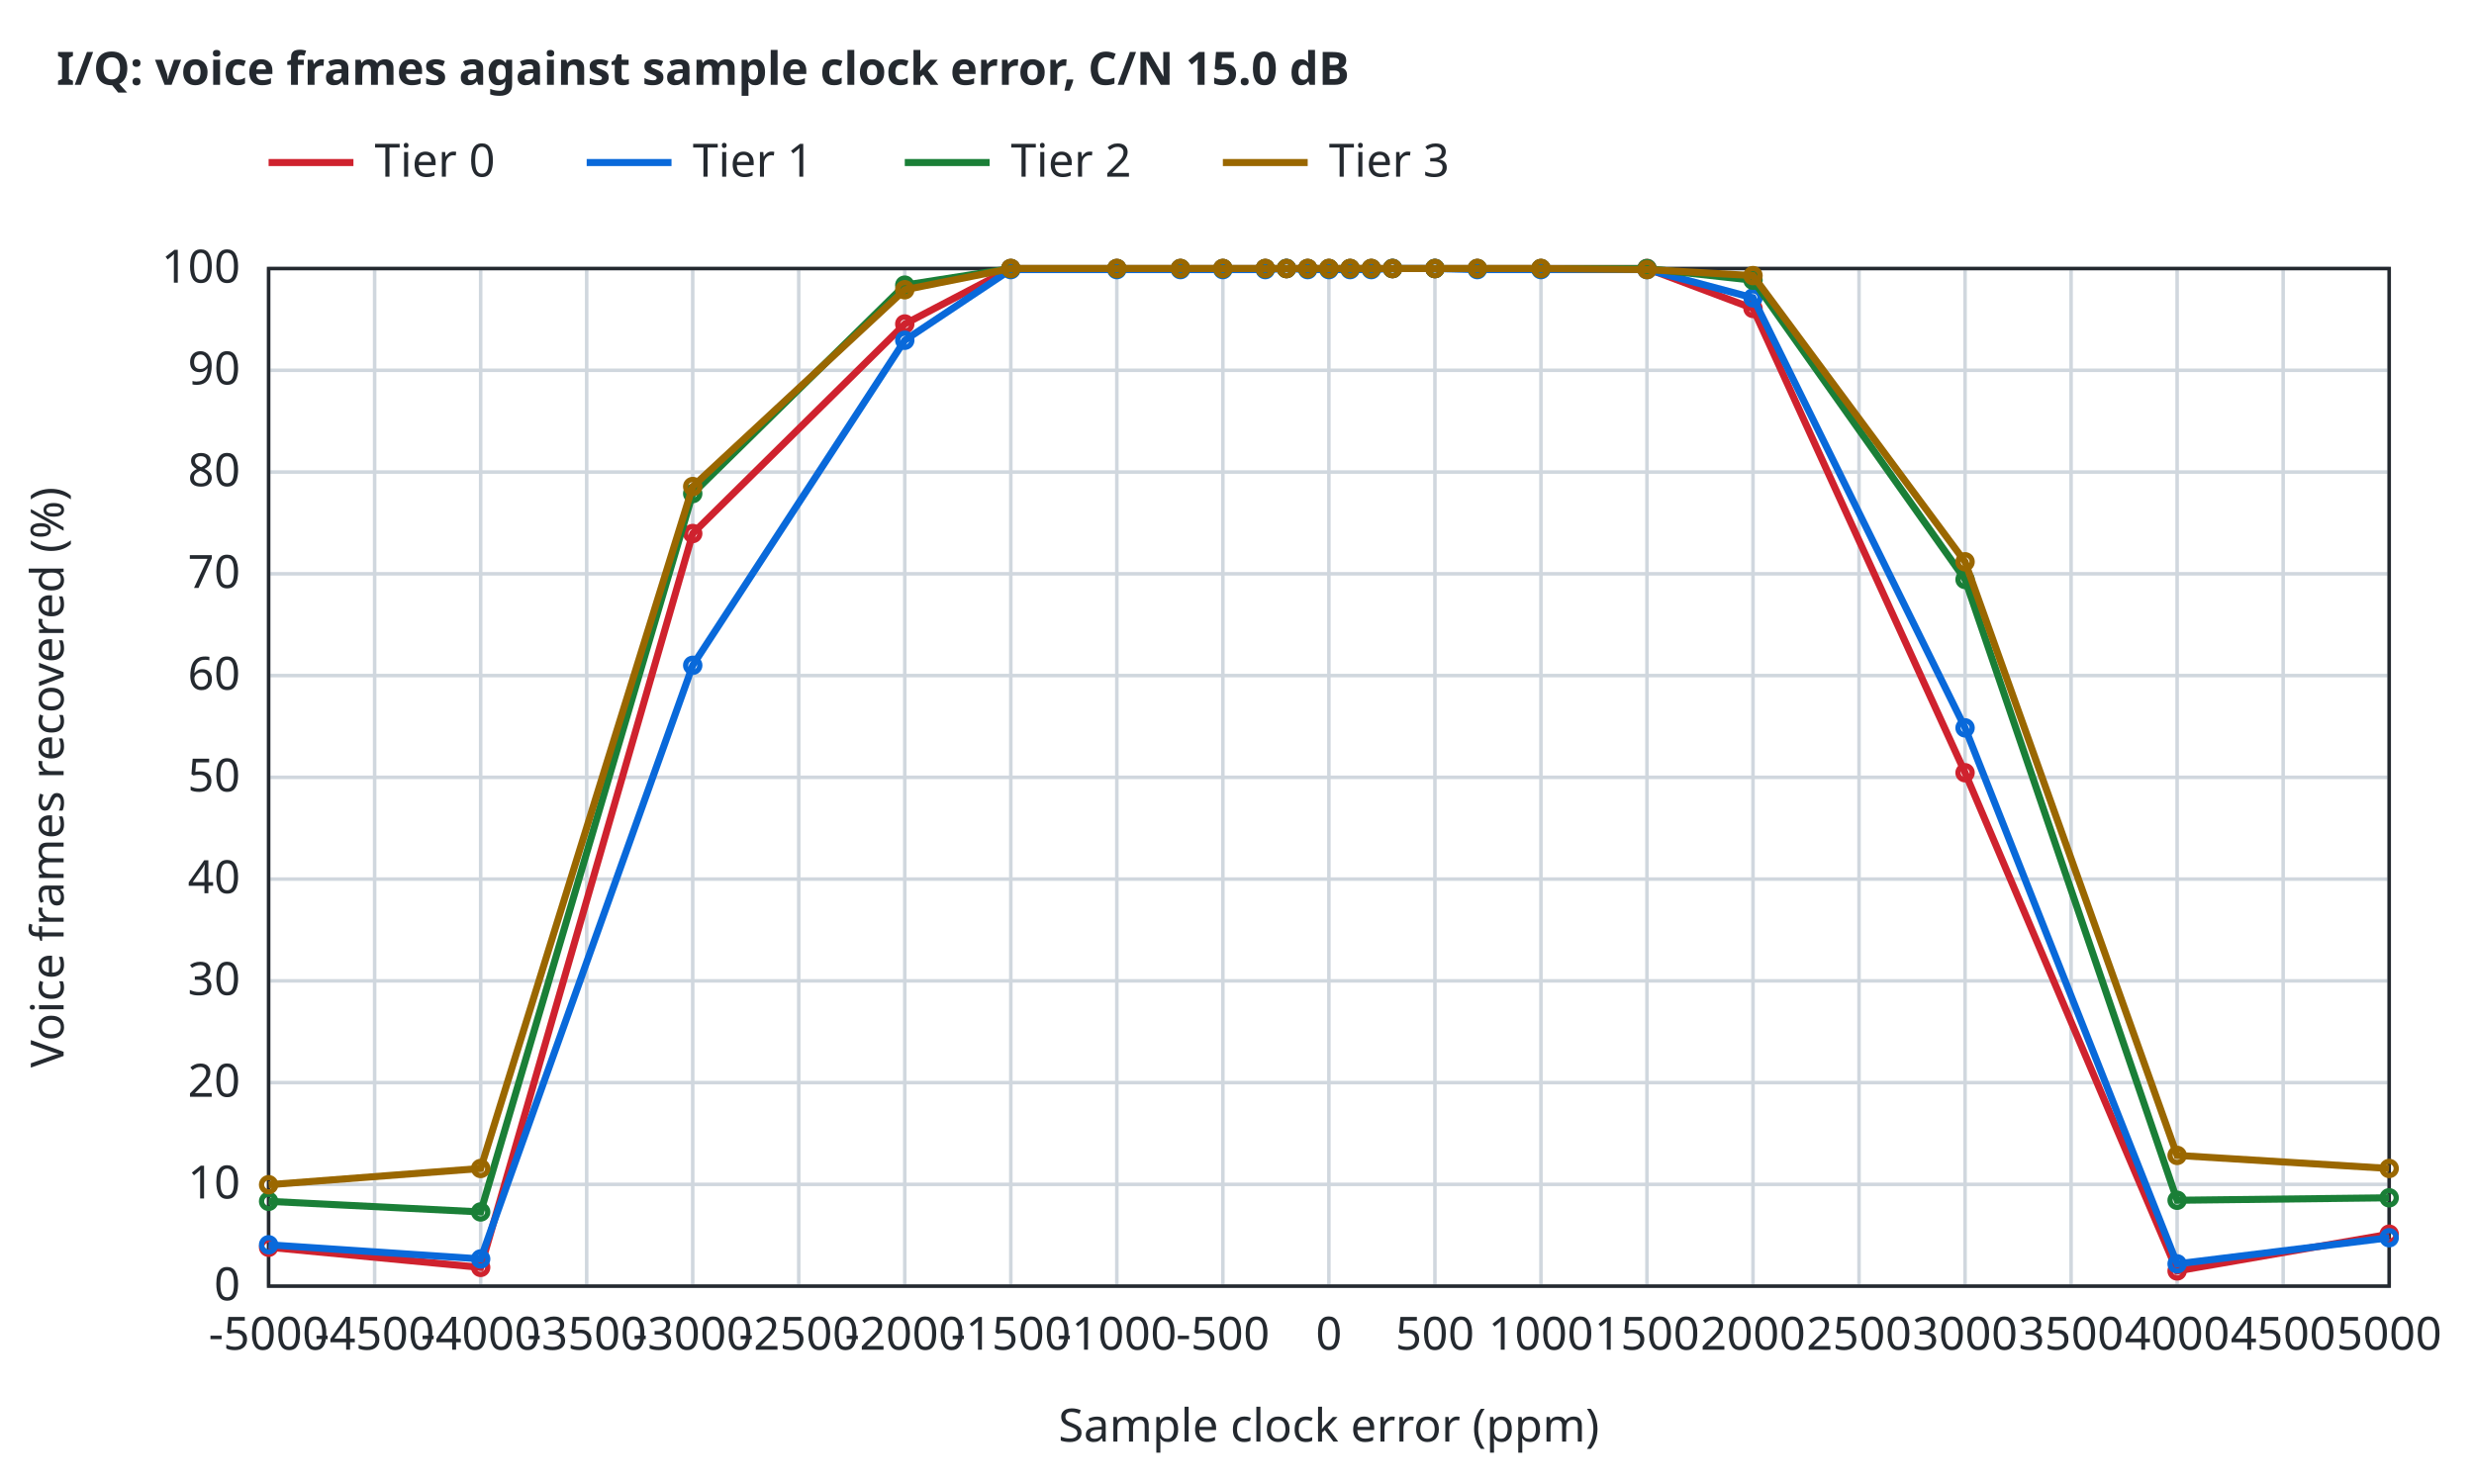
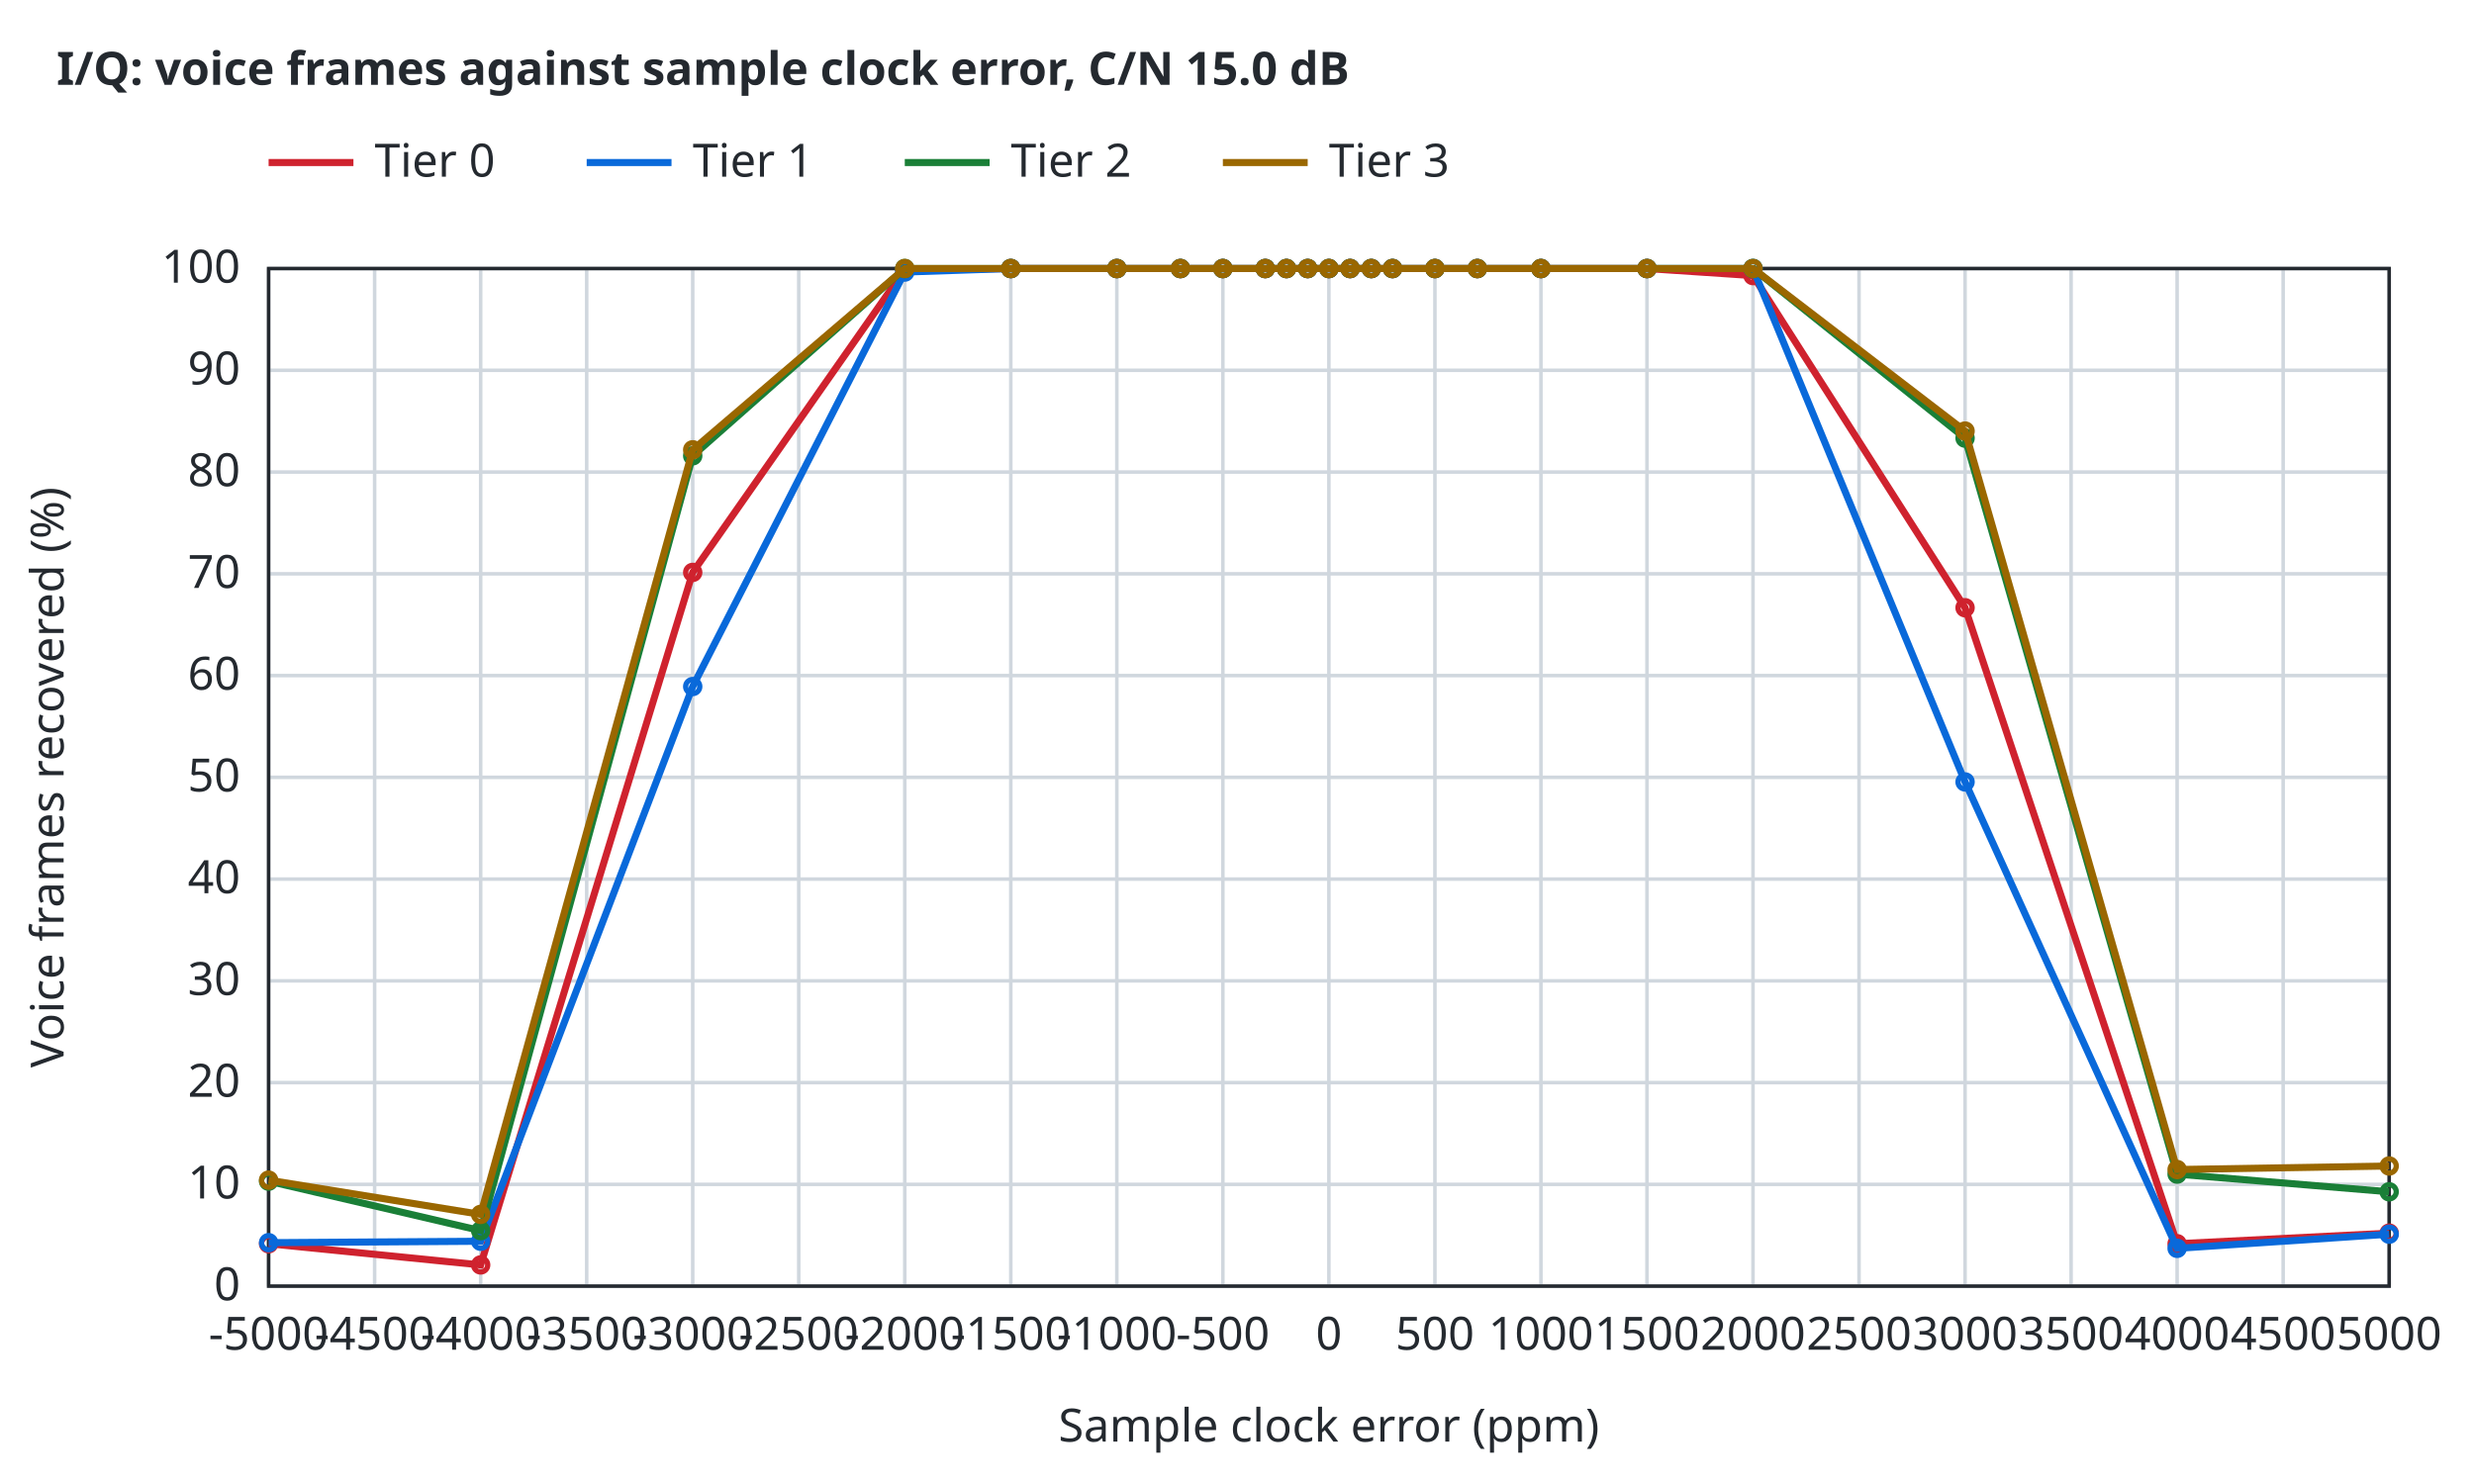
<svg xmlns="http://www.w3.org/2000/svg" width="700" height="420" viewBox="0 0 700 420">
  <style>text{font-family:sans-serif;font-size:13px;fill:#24292f}.t{font-weight:600}.bg{fill:#ffffff}.ax{stroke:#24292f;stroke-width:1;fill:none}.gr{stroke:#d0d7de;stroke-width:1}.mi{stroke:#eaeef2;stroke-width:1}.r0{stroke:#6e7781}.r1{stroke:#bc4c00}.r2{stroke:#8250df}.r3{stroke:#1b7c83}.r4{stroke:#9a6700}.s1{stroke:#cf222e}.s2{stroke:#0969da}.s3{stroke:#1a7f37}.s4{stroke:#9a6700}.q0{fill:#6e7781}.q1{fill:#bc4c00}.q2{fill:#8250df}.f1{fill:#cf222e}.f2{fill:#0969da}.f3{fill:#1a7f37}.f4{fill:#9a6700}.l{fill:none;stroke-width:2}.p{fill:none;stroke-width:1.5}.e{fill:none;stroke-width:1;stroke-opacity:.25}@media (prefers-color-scheme:dark){text{fill:#e6edf3}.bg{fill:#0d1117}.ax{stroke:#8b949e}.gr{stroke:#30363d}.mi{stroke:#21262d}.r0{stroke:#8b949e}.r1{stroke:#f0883e}.r2{stroke:#d2a8ff}.r3{stroke:#39c5cf}.r4{stroke:#d29922}.s1{stroke:#ff7b72}.s2{stroke:#58a6ff}.s3{stroke:#3fb950}.s4{stroke:#d29922}.q0{fill:#8b949e}.q1{fill:#f0883e}.q2{fill:#d2a8ff}.f1{fill:#ff7b72}.f2{fill:#58a6ff}.f3{fill:#3fb950}.f4{fill:#d29922}}</style>
  <rect class="bg" width="100%" height="100%" />
  <text class="t" x="16" y="24">I/Q: voice frames against sample clock error, C/N 15.0 dB</text>
  <line class="gr" x1="76.0" y1="364.0" x2="76.0" y2="76.0" />
  <text x="76.0" y="382.0" text-anchor="middle">-5000</text>
  <line class="gr" x1="106.0" y1="364.0" x2="106.0" y2="76.0" />
  <text x="106.0" y="382.0" text-anchor="middle">-4500</text>
  <line class="gr" x1="136.0" y1="364.0" x2="136.0" y2="76.0" />
  <text x="136.0" y="382.0" text-anchor="middle">-4000</text>
  <line class="gr" x1="166.0" y1="364.0" x2="166.0" y2="76.0" />
  <text x="166.0" y="382.0" text-anchor="middle">-3500</text>
  <line class="gr" x1="196.0" y1="364.0" x2="196.0" y2="76.0" />
  <text x="196.0" y="382.0" text-anchor="middle">-3000</text>
  <line class="gr" x1="226.0" y1="364.0" x2="226.0" y2="76.0" />
  <text x="226.0" y="382.0" text-anchor="middle">-2500</text>
  <line class="gr" x1="256.0" y1="364.0" x2="256.0" y2="76.0" />
  <text x="256.0" y="382.0" text-anchor="middle">-2000</text>
  <line class="gr" x1="286.0" y1="364.0" x2="286.0" y2="76.0" />
  <text x="286.0" y="382.0" text-anchor="middle">-1500</text>
  <line class="gr" x1="316.0" y1="364.0" x2="316.0" y2="76.0" />
  <text x="316.0" y="382.0" text-anchor="middle">-1000</text>
  <line class="gr" x1="346.0" y1="364.0" x2="346.0" y2="76.0" />
  <text x="346.0" y="382.0" text-anchor="middle">-500</text>
  <line class="gr" x1="376.0" y1="364.0" x2="376.0" y2="76.0" />
  <text x="376.0" y="382.0" text-anchor="middle">0</text>
  <line class="gr" x1="406.0" y1="364.0" x2="406.0" y2="76.0" />
  <text x="406.0" y="382.0" text-anchor="middle">500</text>
  <line class="gr" x1="436.0" y1="364.0" x2="436.0" y2="76.0" />
  <text x="436.0" y="382.0" text-anchor="middle">1000</text>
  <line class="gr" x1="466.0" y1="364.0" x2="466.0" y2="76.0" />
  <text x="466.0" y="382.0" text-anchor="middle">1500</text>
  <line class="gr" x1="496.0" y1="364.0" x2="496.0" y2="76.0" />
  <text x="496.0" y="382.0" text-anchor="middle">2000</text>
  <line class="gr" x1="526.0" y1="364.0" x2="526.0" y2="76.0" />
  <text x="526.0" y="382.0" text-anchor="middle">2500</text>
  <line class="gr" x1="556.0" y1="364.0" x2="556.0" y2="76.0" />
  <text x="556.0" y="382.0" text-anchor="middle">3000</text>
  <line class="gr" x1="586.0" y1="364.0" x2="586.0" y2="76.0" />
  <text x="586.0" y="382.0" text-anchor="middle">3500</text>
  <line class="gr" x1="616.0" y1="364.0" x2="616.0" y2="76.0" />
  <text x="616.0" y="382.0" text-anchor="middle">4000</text>
  <line class="gr" x1="646.0" y1="364.0" x2="646.0" y2="76.0" />
  <text x="646.0" y="382.0" text-anchor="middle">4500</text>
  <line class="gr" x1="676.0" y1="364.0" x2="676.0" y2="76.0" />
  <text x="676.0" y="382.0" text-anchor="middle">5000</text>
  <line class="gr" x1="76.0" y1="364.0" x2="676.0" y2="364.0" />
  <text x="68.0" y="368.0" text-anchor="end">0</text>
  <line class="gr" x1="76.0" y1="335.2" x2="676.0" y2="335.2" />
  <text x="68.0" y="339.2" text-anchor="end">10</text>
  <line class="gr" x1="76.0" y1="306.4" x2="676.0" y2="306.4" />
  <text x="68.0" y="310.4" text-anchor="end">20</text>
  <line class="gr" x1="76.0" y1="277.6" x2="676.0" y2="277.6" />
  <text x="68.0" y="281.6" text-anchor="end">30</text>
  <line class="gr" x1="76.0" y1="248.8" x2="676.0" y2="248.8" />
  <text x="68.0" y="252.8" text-anchor="end">40</text>
  <line class="gr" x1="76.0" y1="220.0" x2="676.0" y2="220.0" />
  <text x="68.0" y="224.0" text-anchor="end">50</text>
  <line class="gr" x1="76.0" y1="191.2" x2="676.0" y2="191.2" />
  <text x="68.0" y="195.2" text-anchor="end">60</text>
  <line class="gr" x1="76.0" y1="162.4" x2="676.0" y2="162.4" />
  <text x="68.0" y="166.4" text-anchor="end">70</text>
  <line class="gr" x1="76.0" y1="133.6" x2="676.0" y2="133.6" />
  <text x="68.0" y="137.6" text-anchor="end">80</text>
  <line class="gr" x1="76.0" y1="104.8" x2="676.0" y2="104.8" />
  <text x="68.0" y="108.8" text-anchor="end">90</text>
  <line class="gr" x1="76.0" y1="76.0" x2="676.0" y2="76.0" />
  <text x="68.0" y="80.0" text-anchor="end">100</text>
  <rect class="ax" x="76.0" y="76.0" width="600.0" height="288.0" />
  <text x="376.0" y="408.0" text-anchor="middle">Sample clock error (ppm)</text>
  <text x="18" y="220.0" text-anchor="middle" transform="rotate(-90 18 220.0)">Voice frames recovered (%)</text>
-   <path class="l s1" d="M76.0,353.0 L136.0,358.7 L196.0,151.0 L256.0,91.7 L286.0,76.0 L316.0,76.0 L334.0,76.0 L346.0,76.0 L358.0,76.0 L364.0,76.0 L370.0,76.0 L376.0,76.0 L382.0,76.0 L388.0,76.0 L394.0,76.0 L406.0,76.0 L418.0,76.0 L436.0,76.0 L466.0,76.0 L496.0,87.3 L556.0,218.7 L616.0,359.7 L676.0,349.3" />
-   <circle class="p s1" cx="76.0" cy="353.0" r="2" />
-   <circle class="p s1" cx="136.0" cy="358.7" r="2" />
-   <circle class="p s1" cx="196.0" cy="151.0" r="2" />
-   <circle class="p s1" cx="256.0" cy="91.7" r="2" />
+   <path class="l s1" d="M76.0,352.0 L136.0,358.0 L196.0,162.0 L256.0,76.3 L286.0,76.0 L316.0,76.0 L334.0,76.0 L346.0,76.0 L358.0,76.0 L364.0,76.0 L370.0,76.0 L376.0,76.0 L382.0,76.0 L388.0,76.0 L394.0,76.0 L406.0,76.0 L418.0,76.0 L436.0,76.0 L466.0,76.0 L496.0,78.0 L556.0,172.0 L616.0,352.0 L676.0,349.0" />
+   <circle class="p s1" cx="76.0" cy="352.0" r="2" />
+   <circle class="p s1" cx="136.0" cy="358.0" r="2" />
+   <circle class="p s1" cx="196.0" cy="162.0" r="2" />
+   <circle class="p s1" cx="256.0" cy="76.3" r="2" />
  <circle class="p s1" cx="286.0" cy="76.0" r="2" />
  <circle class="p s1" cx="316.0" cy="76.0" r="2" />
  <circle class="p s1" cx="334.0" cy="76.0" r="2" />
  <circle class="p s1" cx="346.0" cy="76.0" r="2" />
  <circle class="p s1" cx="358.0" cy="76.0" r="2" />
  <circle class="p s1" cx="364.0" cy="76.0" r="2" />
  <circle class="p s1" cx="370.0" cy="76.0" r="2" />
  <circle class="p s1" cx="376.0" cy="76.0" r="2" />
  <circle class="p s1" cx="382.0" cy="76.0" r="2" />
  <circle class="p s1" cx="388.0" cy="76.0" r="2" />
  <circle class="p s1" cx="394.0" cy="76.0" r="2" />
  <circle class="p s1" cx="406.0" cy="76.0" r="2" />
  <circle class="p s1" cx="418.0" cy="76.0" r="2" />
  <circle class="p s1" cx="436.0" cy="76.0" r="2" />
  <circle class="p s1" cx="466.0" cy="76.0" r="2" />
-   <circle class="p s1" cx="496.0" cy="87.3" r="2" />
-   <circle class="p s1" cx="556.0" cy="218.7" r="2" />
-   <circle class="p s1" cx="616.0" cy="359.7" r="2" />
-   <circle class="p s1" cx="676.0" cy="349.3" r="2" />
-   <path class="l s2" d="M76.0,352.3 L136.0,356.3 L196.0,188.3 L256.0,96.3 L286.0,76.3 L316.0,76.3 L334.0,76.3 L346.0,76.3 L358.0,76.3 L364.0,76.0 L370.0,76.3 L376.0,76.3 L382.0,76.3 L388.0,76.3 L394.0,76.0 L406.0,76.0 L418.0,76.3 L436.0,76.3 L466.0,76.3 L496.0,84.3 L556.0,206.0 L616.0,357.7 L676.0,350.3" />
-   <circle class="p s2" cx="76.0" cy="352.3" r="2" />
-   <circle class="p s2" cx="136.0" cy="356.3" r="2" />
-   <circle class="p s2" cx="196.0" cy="188.3" r="2" />
-   <circle class="p s2" cx="256.0" cy="96.3" r="2" />
-   <circle class="p s2" cx="286.0" cy="76.3" r="2" />
-   <circle class="p s2" cx="316.0" cy="76.3" r="2" />
-   <circle class="p s2" cx="334.0" cy="76.3" r="2" />
-   <circle class="p s2" cx="346.0" cy="76.3" r="2" />
-   <circle class="p s2" cx="358.0" cy="76.3" r="2" />
+   <circle class="p s1" cx="496.0" cy="78.0" r="2" />
+   <circle class="p s1" cx="556.0" cy="172.0" r="2" />
+   <circle class="p s1" cx="616.0" cy="352.0" r="2" />
+   <circle class="p s1" cx="676.0" cy="349.0" r="2" />
+   <path class="l s2" d="M76.0,351.7 L136.0,351.3 L196.0,194.3 L256.0,77.0 L286.0,76.0 L316.0,76.0 L334.0,76.0 L346.0,76.0 L358.0,76.0 L364.0,76.0 L370.0,76.0 L376.0,76.0 L382.0,76.0 L388.0,76.0 L394.0,76.0 L406.0,76.0 L418.0,76.0 L436.0,76.0 L466.0,76.0 L496.0,76.0 L556.0,221.3 L616.0,353.3 L676.0,349.3" />
+   <circle class="p s2" cx="76.0" cy="351.7" r="2" />
+   <circle class="p s2" cx="136.0" cy="351.3" r="2" />
+   <circle class="p s2" cx="196.0" cy="194.3" r="2" />
+   <circle class="p s2" cx="256.0" cy="77.0" r="2" />
+   <circle class="p s2" cx="286.0" cy="76.0" r="2" />
+   <circle class="p s2" cx="316.0" cy="76.0" r="2" />
+   <circle class="p s2" cx="334.0" cy="76.0" r="2" />
+   <circle class="p s2" cx="346.0" cy="76.0" r="2" />
+   <circle class="p s2" cx="358.0" cy="76.0" r="2" />
  <circle class="p s2" cx="364.0" cy="76.0" r="2" />
-   <circle class="p s2" cx="370.0" cy="76.3" r="2" />
-   <circle class="p s2" cx="376.0" cy="76.3" r="2" />
-   <circle class="p s2" cx="382.0" cy="76.3" r="2" />
-   <circle class="p s2" cx="388.0" cy="76.3" r="2" />
+   <circle class="p s2" cx="370.0" cy="76.0" r="2" />
+   <circle class="p s2" cx="376.0" cy="76.0" r="2" />
+   <circle class="p s2" cx="382.0" cy="76.0" r="2" />
+   <circle class="p s2" cx="388.0" cy="76.0" r="2" />
  <circle class="p s2" cx="394.0" cy="76.0" r="2" />
  <circle class="p s2" cx="406.0" cy="76.0" r="2" />
-   <circle class="p s2" cx="418.0" cy="76.3" r="2" />
-   <circle class="p s2" cx="436.0" cy="76.3" r="2" />
-   <circle class="p s2" cx="466.0" cy="76.3" r="2" />
-   <circle class="p s2" cx="496.0" cy="84.3" r="2" />
-   <circle class="p s2" cx="556.0" cy="206.0" r="2" />
-   <circle class="p s2" cx="616.0" cy="357.7" r="2" />
-   <circle class="p s2" cx="676.0" cy="350.3" r="2" />
-   <path class="l s3" d="M76.0,340.0 L136.0,343.0 L196.0,139.7 L256.0,80.7 L286.0,76.0 L316.0,76.0 L334.0,76.0 L346.0,76.0 L358.0,76.0 L364.0,76.0 L370.0,76.0 L376.0,76.0 L382.0,76.0 L388.0,76.0 L394.0,76.0 L406.0,76.0 L418.0,76.0 L436.0,76.0 L466.0,76.0 L496.0,79.3 L556.0,164.0 L616.0,339.7 L676.0,339.0" />
-   <circle class="p s3" cx="76.0" cy="340.0" r="2" />
-   <circle class="p s3" cx="136.0" cy="343.0" r="2" />
-   <circle class="p s3" cx="196.0" cy="139.7" r="2" />
-   <circle class="p s3" cx="256.0" cy="80.7" r="2" />
+   <circle class="p s2" cx="418.0" cy="76.0" r="2" />
+   <circle class="p s2" cx="436.0" cy="76.0" r="2" />
+   <circle class="p s2" cx="466.0" cy="76.0" r="2" />
+   <circle class="p s2" cx="496.0" cy="76.0" r="2" />
+   <circle class="p s2" cx="556.0" cy="221.3" r="2" />
+   <circle class="p s2" cx="616.0" cy="353.3" r="2" />
+   <circle class="p s2" cx="676.0" cy="349.3" r="2" />
+   <path class="l s3" d="M76.0,334.3 L136.0,348.3 L196.0,129.0 L256.0,76.0 L286.0,76.0 L316.0,76.0 L334.0,76.0 L346.0,76.0 L358.0,76.0 L364.0,76.0 L370.0,76.0 L376.0,76.0 L382.0,76.0 L388.0,76.0 L394.0,76.0 L406.0,76.0 L418.0,76.0 L436.0,76.0 L466.0,76.0 L496.0,76.0 L556.0,124.0 L616.0,332.3 L676.0,337.3" />
+   <circle class="p s3" cx="76.0" cy="334.3" r="2" />
+   <circle class="p s3" cx="136.0" cy="348.3" r="2" />
+   <circle class="p s3" cx="196.0" cy="129.0" r="2" />
+   <circle class="p s3" cx="256.0" cy="76.0" r="2" />
  <circle class="p s3" cx="286.0" cy="76.0" r="2" />
  <circle class="p s3" cx="316.0" cy="76.0" r="2" />
  <circle class="p s3" cx="334.0" cy="76.0" r="2" />
  <circle class="p s3" cx="346.0" cy="76.0" r="2" />
  <circle class="p s3" cx="358.0" cy="76.0" r="2" />
  <circle class="p s3" cx="364.0" cy="76.0" r="2" />
  <circle class="p s3" cx="370.0" cy="76.0" r="2" />
  <circle class="p s3" cx="376.0" cy="76.0" r="2" />
  <circle class="p s3" cx="382.0" cy="76.0" r="2" />
  <circle class="p s3" cx="388.0" cy="76.0" r="2" />
  <circle class="p s3" cx="394.0" cy="76.0" r="2" />
  <circle class="p s3" cx="406.0" cy="76.0" r="2" />
  <circle class="p s3" cx="418.0" cy="76.0" r="2" />
  <circle class="p s3" cx="436.0" cy="76.0" r="2" />
  <circle class="p s3" cx="466.0" cy="76.0" r="2" />
-   <circle class="p s3" cx="496.0" cy="79.3" r="2" />
-   <circle class="p s3" cx="556.0" cy="164.0" r="2" />
-   <circle class="p s3" cx="616.0" cy="339.7" r="2" />
-   <circle class="p s3" cx="676.0" cy="339.0" r="2" />
-   <path class="l s4" d="M76.0,335.3 L136.0,330.7 L196.0,137.7 L256.0,82.0 L286.0,76.0 L316.0,76.0 L334.0,76.0 L346.0,76.0 L358.0,76.0 L364.0,76.0 L370.0,76.0 L376.0,76.0 L382.0,76.0 L388.0,76.0 L394.0,76.0 L406.0,76.0 L418.0,76.0 L436.0,76.0 L466.0,76.3 L496.0,78.0 L556.0,159.0 L616.0,327.0 L676.0,330.7" />
-   <circle class="p s4" cx="76.0" cy="335.3" r="2" />
-   <circle class="p s4" cx="136.0" cy="330.7" r="2" />
-   <circle class="p s4" cx="196.0" cy="137.7" r="2" />
-   <circle class="p s4" cx="256.0" cy="82.0" r="2" />
+   <circle class="p s3" cx="496.0" cy="76.0" r="2" />
+   <circle class="p s3" cx="556.0" cy="124.0" r="2" />
+   <circle class="p s3" cx="616.0" cy="332.3" r="2" />
+   <circle class="p s3" cx="676.0" cy="337.3" r="2" />
+   <path class="l s4" d="M76.0,334.0 L136.0,343.7 L196.0,127.3 L256.0,76.0 L286.0,76.0 L316.0,76.0 L334.0,76.0 L346.0,76.0 L358.0,76.0 L364.0,76.0 L370.0,76.0 L376.0,76.0 L382.0,76.0 L388.0,76.0 L394.0,76.0 L406.0,76.0 L418.0,76.0 L436.0,76.0 L466.0,76.0 L496.0,76.0 L556.0,122.0 L616.0,331.0 L676.0,330.0" />
+   <circle class="p s4" cx="76.0" cy="334.0" r="2" />
+   <circle class="p s4" cx="136.0" cy="343.7" r="2" />
+   <circle class="p s4" cx="196.0" cy="127.3" r="2" />
+   <circle class="p s4" cx="256.0" cy="76.0" r="2" />
  <circle class="p s4" cx="286.0" cy="76.0" r="2" />
  <circle class="p s4" cx="316.0" cy="76.0" r="2" />
  <circle class="p s4" cx="334.0" cy="76.0" r="2" />
  <circle class="p s4" cx="346.0" cy="76.0" r="2" />
  <circle class="p s4" cx="358.0" cy="76.0" r="2" />
  <circle class="p s4" cx="364.0" cy="76.0" r="2" />
  <circle class="p s4" cx="370.0" cy="76.0" r="2" />
  <circle class="p s4" cx="376.0" cy="76.0" r="2" />
  <circle class="p s4" cx="382.0" cy="76.0" r="2" />
  <circle class="p s4" cx="388.0" cy="76.0" r="2" />
  <circle class="p s4" cx="394.0" cy="76.0" r="2" />
  <circle class="p s4" cx="406.0" cy="76.0" r="2" />
  <circle class="p s4" cx="418.0" cy="76.0" r="2" />
  <circle class="p s4" cx="436.0" cy="76.0" r="2" />
-   <circle class="p s4" cx="466.0" cy="76.3" r="2" />
-   <circle class="p s4" cx="496.0" cy="78.0" r="2" />
-   <circle class="p s4" cx="556.0" cy="159.0" r="2" />
-   <circle class="p s4" cx="616.0" cy="327.0" r="2" />
-   <circle class="p s4" cx="676.0" cy="330.7" r="2" />
+   <circle class="p s4" cx="466.0" cy="76.0" r="2" />
+   <circle class="p s4" cx="496.0" cy="76.0" r="2" />
+   <circle class="p s4" cx="556.0" cy="122.0" r="2" />
+   <circle class="p s4" cx="616.0" cy="331.0" r="2" />
+   <circle class="p s4" cx="676.0" cy="330.0" r="2" />
  <line class="l s1" x1="76.0" y1="46.0" x2="100.0" y2="46.0" />
  <text x="106.0" y="50.0">Tier 0</text>
  <line class="l s2" x1="166.0" y1="46.0" x2="190.0" y2="46.0" />
  <text x="196.0" y="50.0">Tier 1</text>
  <line class="l s3" x1="256.0" y1="46.0" x2="280.0" y2="46.0" />
  <text x="286.0" y="50.0">Tier 2</text>
  <line class="l s4" x1="346.0" y1="46.0" x2="370.0" y2="46.0" />
  <text x="376.0" y="50.0">Tier 3</text>
</svg>
